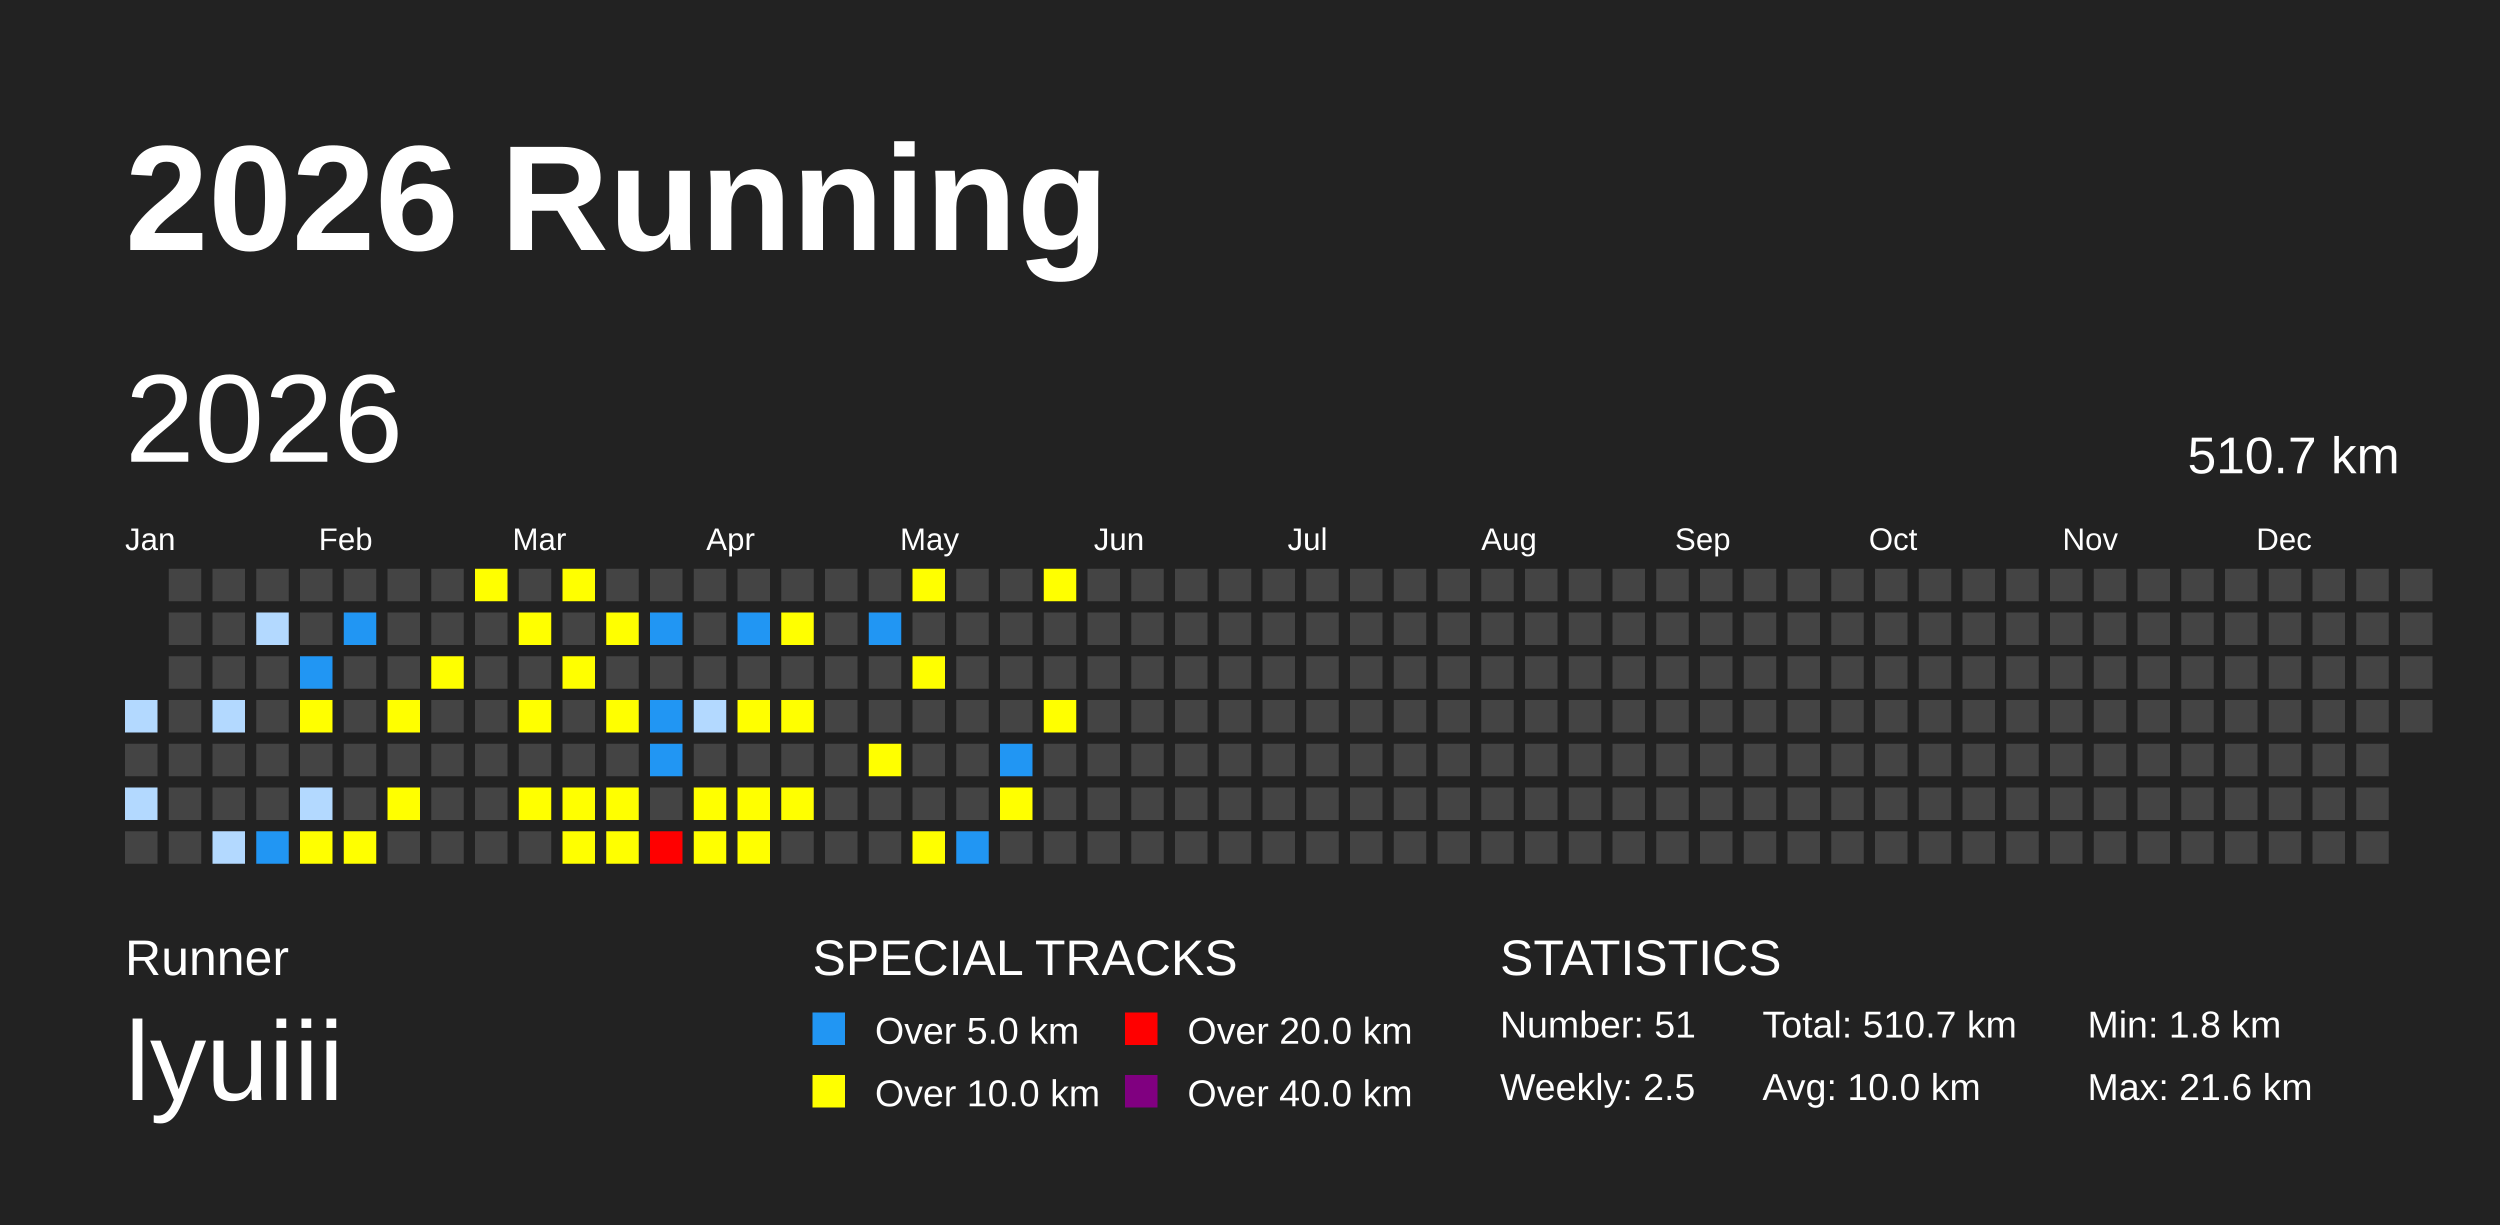
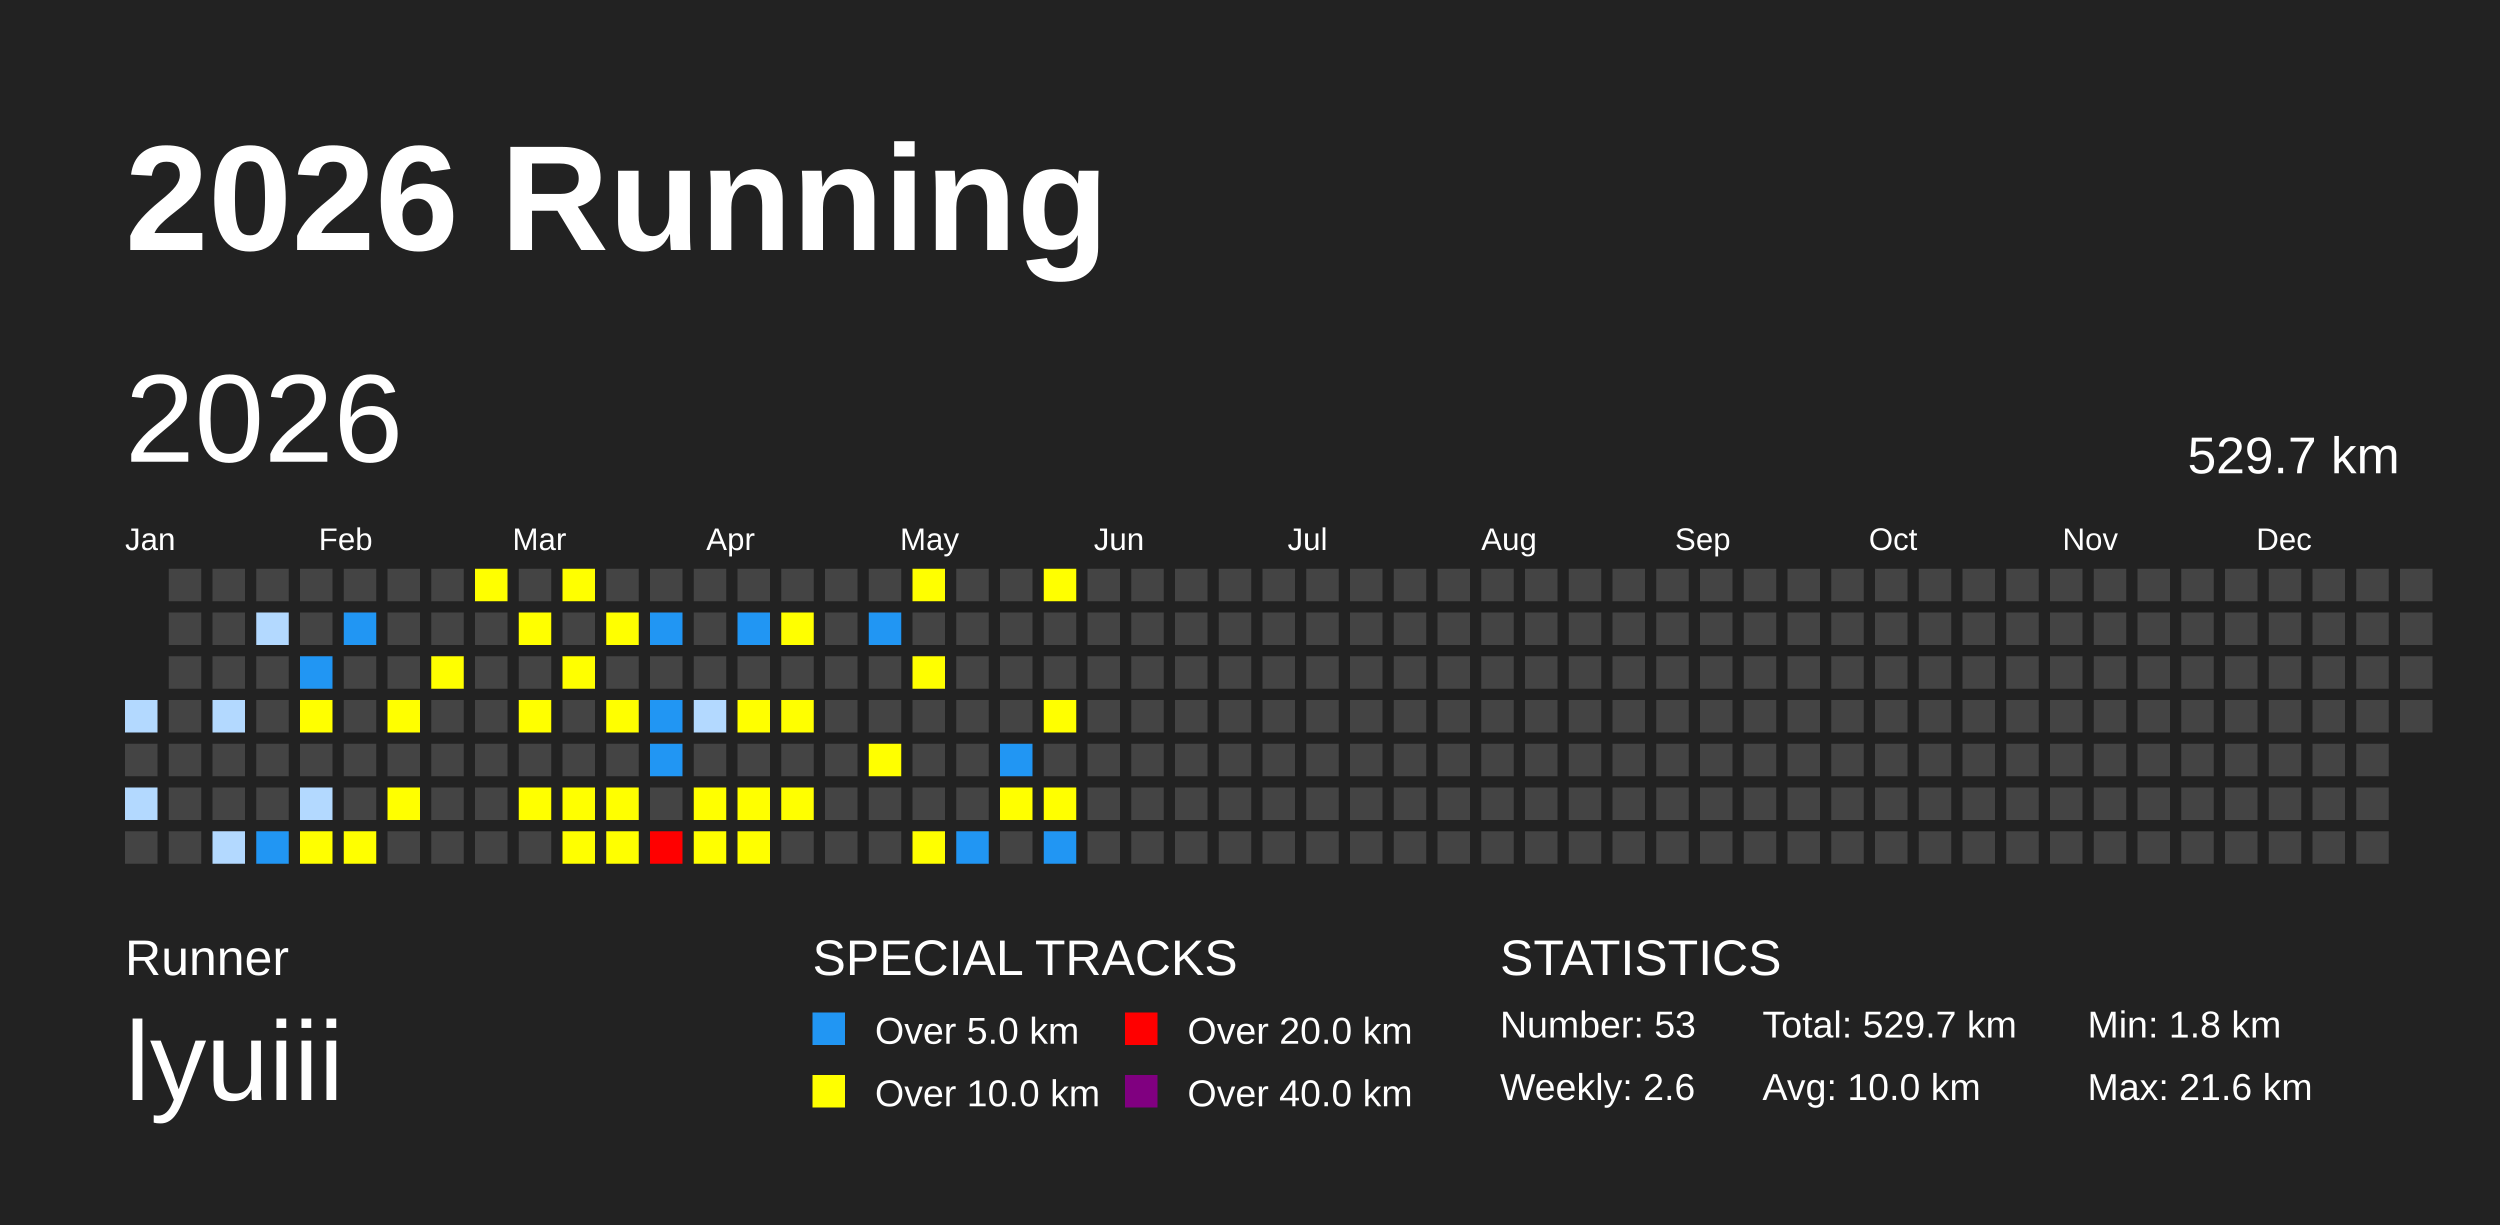
<svg xmlns="http://www.w3.org/2000/svg" baseProfile="full" height="98mm" version="1.1" viewBox="0,0,200,98" width="200mm">
  <defs />
  <rect fill="#222222" height="98" width="200" x="0" y="0" />
  <text fill="#FFFFFF" style="font-size:12px; font-family:Arial; font-weight:bold;" x="10" y="20">2026 Running</text>
  <text fill="#FFFFFF" style="font-size:4px; font-family:Arial" x="10" y="78">Runner</text>
  <text fill="#FFFFFF" style="font-size:9px; font-family:Arial" x="10" y="88">lyuiii</text>
  <text fill="#FFFFFF" style="font-size:4px; font-family:Arial" x="65" y="78">SPECIAL TRACKS</text>
  <rect fill="#2196F3" height="2.6" width="2.6" x="65" y="81" />
  <text fill="#FFFFFF" style="font-size:3px; font-family:Arial" x="70" y="83.5">Over 5.0 km</text>
  <rect fill="yellow" height="2.6" width="2.6" x="65" y="86" />
  <text fill="#FFFFFF" style="font-size:3px; font-family:Arial" x="70" y="88.5">Over 10.0 km</text>
  <rect fill="red" height="2.6" width="2.6" x="90" y="81" />
  <text fill="#FFFFFF" style="font-size:3px; font-family:Arial" x="95" y="83.5">Over 20.0 km</text>
  <rect fill="purple" height="2.6" width="2.6" x="90" y="86" />
  <text fill="#FFFFFF" style="font-size:3px; font-family:Arial" x="95" y="88.5">Over 40.0 km</text>
  <text fill="#FFFFFF" style="font-size:4px; font-family:Arial" x="120" y="78">STATISTICS</text>
-   <text fill="#FFFFFF" style="font-size:3px; font-family:Arial" x="120" y="83">Number: 51</text>
-   <text fill="#FFFFFF" style="font-size:3px; font-family:Arial" x="120" y="88">Weekly: 2.5</text>
-   <text fill="#FFFFFF" style="font-size:3px; font-family:Arial" x="141" y="83">Total: 510.7 km</text>
+   <text fill="#FFFFFF" style="font-size:3px; font-family:Arial" x="120" y="83">Number: 53</text>
+   <text fill="#FFFFFF" style="font-size:3px; font-family:Arial" x="120" y="88">Weekly: 2.6</text>
+   <text fill="#FFFFFF" style="font-size:3px; font-family:Arial" x="141" y="83">Total: 529.7 km</text>
  <text fill="#FFFFFF" style="font-size:3px; font-family:Arial" x="141" y="88">Avg: 10.0 km</text>
  <text fill="#FFFFFF" style="font-size:3px; font-family:Arial" x="167" y="83">Min: 1.8 km</text>
  <text fill="#FFFFFF" style="font-size:3px; font-family:Arial" x="167" y="88">Max: 21.6 km</text>
  <text dominant-baseline="hanging" fill="#FFFFFF" style="font-size:10.0px; font-family:Arial;" x="10" y="30">2026</text>
-   <text dominant-baseline="hanging" fill="#FFFFFF" style="font-size:4.125px; font-family:Arial;" x="175" y="35">510.7 km</text>
+   <text dominant-baseline="hanging" fill="#FFFFFF" style="font-size:4.125px; font-family:Arial;" x="175" y="35">529.7 km</text>
  <text fill="#FFFFFF" style="font-size:2.5px; font-family:Arial" x="10.0" y="44">Jan</text>
  <text fill="#FFFFFF" style="font-size:2.5px; font-family:Arial" x="25.5" y="44">Feb</text>
  <text fill="#FFFFFF" style="font-size:2.5px; font-family:Arial" x="41.0" y="44">Mar</text>
  <text fill="#FFFFFF" style="font-size:2.5px; font-family:Arial" x="56.5" y="44">Apr</text>
  <text fill="#FFFFFF" style="font-size:2.5px; font-family:Arial" x="72.0" y="44">May</text>
  <text fill="#FFFFFF" style="font-size:2.5px; font-family:Arial" x="87.5" y="44">Jun</text>
  <text fill="#FFFFFF" style="font-size:2.5px; font-family:Arial" x="103.0" y="44">Jul</text>
  <text fill="#FFFFFF" style="font-size:2.5px; font-family:Arial" x="118.5" y="44">Aug</text>
  <text fill="#FFFFFF" style="font-size:2.5px; font-family:Arial" x="134.0" y="44">Sep</text>
  <text fill="#FFFFFF" style="font-size:2.5px; font-family:Arial" x="149.5" y="44">Oct</text>
  <text fill="#FFFFFF" style="font-size:2.5px; font-family:Arial" x="165.0" y="44">Nov</text>
  <text fill="#FFFFFF" style="font-size:2.5px; font-family:Arial" x="180.5" y="44">Dec</text>
  <rect fill="#b3d9ff" height="2.6" width="2.6" x="10.0" y="56.0" />
  <rect fill="#444444" height="2.6" width="2.6" x="10.0" y="59.5" />
  <rect fill="#b3d9ff" height="2.6" width="2.6" x="10.0" y="63.0" />
  <rect fill="#444444" height="2.6" width="2.6" x="10.0" y="66.5" />
  <rect fill="#444444" height="2.6" width="2.6" x="13.5" y="45.5" />
  <rect fill="#444444" height="2.6" width="2.6" x="13.5" y="49.0" />
  <rect fill="#444444" height="2.6" width="2.6" x="13.5" y="52.5" />
  <rect fill="#444444" height="2.6" width="2.6" x="13.5" y="56.0" />
  <rect fill="#444444" height="2.6" width="2.6" x="13.5" y="59.5" />
  <rect fill="#444444" height="2.6" width="2.6" x="13.5" y="63.0" />
  <rect fill="#444444" height="2.6" width="2.6" x="13.5" y="66.5" />
  <rect fill="#444444" height="2.6" width="2.6" x="17.0" y="45.5" />
  <rect fill="#444444" height="2.6" width="2.6" x="17.0" y="49.0" />
  <rect fill="#444444" height="2.6" width="2.6" x="17.0" y="52.5" />
  <rect fill="#b3d9ff" height="2.6" width="2.6" x="17.0" y="56.0" />
  <rect fill="#444444" height="2.6" width="2.6" x="17.0" y="59.5" />
  <rect fill="#444444" height="2.6" width="2.6" x="17.0" y="63.0" />
  <rect fill="#b3d9ff" height="2.6" width="2.6" x="17.0" y="66.5" />
  <rect fill="#444444" height="2.6" width="2.6" x="20.5" y="45.5" />
  <rect fill="#b3d9ff" height="2.6" width="2.6" x="20.5" y="49.0" />
  <rect fill="#444444" height="2.6" width="2.6" x="20.5" y="52.5" />
  <rect fill="#444444" height="2.6" width="2.6" x="20.5" y="56.0" />
  <rect fill="#444444" height="2.6" width="2.6" x="20.5" y="59.5" />
  <rect fill="#444444" height="2.6" width="2.6" x="20.5" y="63.0" />
  <rect fill="#2196F3" height="2.6" width="2.6" x="20.5" y="66.5" />
  <rect fill="#444444" height="2.6" width="2.6" x="24.0" y="45.5" />
  <rect fill="#444444" height="2.6" width="2.6" x="24.0" y="49.0" />
  <rect fill="#2196F3" height="2.6" width="2.6" x="24.0" y="52.5" />
  <rect fill="yellow" height="2.6" width="2.6" x="24.0" y="56.0" />
  <rect fill="#444444" height="2.6" width="2.6" x="24.0" y="59.5" />
  <rect fill="#b3d9ff" height="2.6" width="2.6" x="24.0" y="63.0" />
  <rect fill="yellow" height="2.6" width="2.6" x="24.0" y="66.5" />
  <rect fill="#444444" height="2.6" width="2.6" x="27.5" y="45.5" />
  <rect fill="#2196F3" height="2.6" width="2.6" x="27.5" y="49.0" />
  <rect fill="#444444" height="2.6" width="2.6" x="27.5" y="52.5" />
  <rect fill="#444444" height="2.6" width="2.6" x="27.5" y="56.0" />
  <rect fill="#444444" height="2.6" width="2.6" x="27.5" y="59.5" />
  <rect fill="#444444" height="2.6" width="2.6" x="27.5" y="63.0" />
  <rect fill="yellow" height="2.6" width="2.6" x="27.5" y="66.5" />
  <rect fill="#444444" height="2.6" width="2.6" x="31.0" y="45.5" />
  <rect fill="#444444" height="2.6" width="2.6" x="31.0" y="49.0" />
  <rect fill="#444444" height="2.6" width="2.6" x="31.0" y="52.5" />
  <rect fill="yellow" height="2.6" width="2.6" x="31.0" y="56.0" />
  <rect fill="#444444" height="2.6" width="2.6" x="31.0" y="59.5" />
  <rect fill="yellow" height="2.6" width="2.6" x="31.0" y="63.0" />
  <rect fill="#444444" height="2.6" width="2.6" x="31.0" y="66.5" />
  <rect fill="#444444" height="2.6" width="2.6" x="34.5" y="45.5" />
  <rect fill="#444444" height="2.6" width="2.6" x="34.5" y="49.0" />
  <rect fill="yellow" height="2.6" width="2.6" x="34.5" y="52.5" />
  <rect fill="#444444" height="2.6" width="2.6" x="34.5" y="56.0" />
  <rect fill="#444444" height="2.6" width="2.6" x="34.5" y="59.5" />
  <rect fill="#444444" height="2.6" width="2.6" x="34.5" y="63.0" />
  <rect fill="#444444" height="2.6" width="2.6" x="34.5" y="66.5" />
  <rect fill="yellow" height="2.6" width="2.6" x="38.0" y="45.5" />
  <rect fill="#444444" height="2.6" width="2.6" x="38.0" y="49.0" />
  <rect fill="#444444" height="2.6" width="2.6" x="38.0" y="52.5" />
  <rect fill="#444444" height="2.6" width="2.6" x="38.0" y="56.0" />
  <rect fill="#444444" height="2.6" width="2.6" x="38.0" y="59.5" />
  <rect fill="#444444" height="2.6" width="2.6" x="38.0" y="63.0" />
  <rect fill="#444444" height="2.6" width="2.6" x="38.0" y="66.5" />
  <rect fill="#444444" height="2.6" width="2.6" x="41.5" y="45.5" />
  <rect fill="yellow" height="2.6" width="2.6" x="41.5" y="49.0" />
  <rect fill="#444444" height="2.6" width="2.6" x="41.5" y="52.5" />
  <rect fill="yellow" height="2.6" width="2.6" x="41.5" y="56.0" />
  <rect fill="#444444" height="2.6" width="2.6" x="41.5" y="59.5" />
  <rect fill="yellow" height="2.6" width="2.6" x="41.5" y="63.0" />
  <rect fill="#444444" height="2.6" width="2.6" x="41.5" y="66.5" />
  <rect fill="yellow" height="2.6" width="2.6" x="45.0" y="45.5" />
  <rect fill="#444444" height="2.6" width="2.6" x="45.0" y="49.0" />
  <rect fill="yellow" height="2.6" width="2.6" x="45.0" y="52.5" />
  <rect fill="#444444" height="2.6" width="2.6" x="45.0" y="56.0" />
  <rect fill="#444444" height="2.6" width="2.6" x="45.0" y="59.5" />
  <rect fill="yellow" height="2.6" width="2.6" x="45.0" y="63.0" />
  <rect fill="yellow" height="2.6" width="2.6" x="45.0" y="66.5" />
  <rect fill="#444444" height="2.6" width="2.6" x="48.5" y="45.5" />
  <rect fill="yellow" height="2.6" width="2.6" x="48.5" y="49.0" />
  <rect fill="#444444" height="2.6" width="2.6" x="48.5" y="52.5" />
  <rect fill="yellow" height="2.6" width="2.6" x="48.5" y="56.0" />
  <rect fill="#444444" height="2.6" width="2.6" x="48.5" y="59.5" />
  <rect fill="yellow" height="2.6" width="2.6" x="48.5" y="63.0" />
  <rect fill="yellow" height="2.6" width="2.6" x="48.5" y="66.5" />
  <rect fill="#444444" height="2.6" width="2.6" x="52.0" y="45.5" />
  <rect fill="#2196F3" height="2.6" width="2.6" x="52.0" y="49.0" />
  <rect fill="#444444" height="2.6" width="2.6" x="52.0" y="52.5" />
  <rect fill="#2196F3" height="2.6" width="2.6" x="52.0" y="56.0" />
  <rect fill="#2196F3" height="2.6" width="2.6" x="52.0" y="59.5" />
  <rect fill="#444444" height="2.6" width="2.6" x="52.0" y="63.0" />
  <rect fill="red" height="2.6" width="2.6" x="52.0" y="66.5" />
  <rect fill="#444444" height="2.6" width="2.6" x="55.5" y="45.5" />
  <rect fill="#444444" height="2.6" width="2.6" x="55.5" y="49.0" />
  <rect fill="#444444" height="2.6" width="2.6" x="55.5" y="52.5" />
  <rect fill="#b3d9ff" height="2.6" width="2.6" x="55.5" y="56.0" />
  <rect fill="#444444" height="2.6" width="2.6" x="55.5" y="59.5" />
  <rect fill="yellow" height="2.6" width="2.6" x="55.5" y="63.0" />
  <rect fill="yellow" height="2.6" width="2.6" x="55.5" y="66.5" />
  <rect fill="#444444" height="2.6" width="2.6" x="59.0" y="45.5" />
  <rect fill="#2196F3" height="2.6" width="2.6" x="59.0" y="49.0" />
  <rect fill="#444444" height="2.6" width="2.6" x="59.0" y="52.5" />
  <rect fill="yellow" height="2.6" width="2.6" x="59.0" y="56.0" />
  <rect fill="#444444" height="2.6" width="2.6" x="59.0" y="59.5" />
  <rect fill="yellow" height="2.6" width="2.6" x="59.0" y="63.0" />
  <rect fill="yellow" height="2.6" width="2.6" x="59.0" y="66.5" />
  <rect fill="#444444" height="2.6" width="2.6" x="62.5" y="45.5" />
  <rect fill="yellow" height="2.6" width="2.6" x="62.5" y="49.0" />
  <rect fill="#444444" height="2.6" width="2.6" x="62.5" y="52.5" />
  <rect fill="yellow" height="2.6" width="2.6" x="62.5" y="56.0" />
  <rect fill="#444444" height="2.6" width="2.6" x="62.5" y="59.5" />
  <rect fill="yellow" height="2.6" width="2.6" x="62.5" y="63.0" />
  <rect fill="#444444" height="2.6" width="2.6" x="62.5" y="66.5" />
  <rect fill="#444444" height="2.6" width="2.6" x="66.0" y="45.5" />
  <rect fill="#444444" height="2.6" width="2.6" x="66.0" y="49.0" />
  <rect fill="#444444" height="2.6" width="2.6" x="66.0" y="52.5" />
  <rect fill="#444444" height="2.6" width="2.6" x="66.0" y="56.0" />
  <rect fill="#444444" height="2.6" width="2.6" x="66.0" y="59.5" />
  <rect fill="#444444" height="2.6" width="2.6" x="66.0" y="63.0" />
  <rect fill="#444444" height="2.6" width="2.6" x="66.0" y="66.5" />
  <rect fill="#444444" height="2.6" width="2.6" x="69.5" y="45.5" />
  <rect fill="#2196F3" height="2.6" width="2.6" x="69.5" y="49.0" />
  <rect fill="#444444" height="2.6" width="2.6" x="69.5" y="52.5" />
  <rect fill="#444444" height="2.6" width="2.6" x="69.5" y="56.0" />
  <rect fill="yellow" height="2.6" width="2.6" x="69.5" y="59.5" />
  <rect fill="#444444" height="2.6" width="2.6" x="69.5" y="63.0" />
  <rect fill="#444444" height="2.6" width="2.6" x="69.5" y="66.5" />
  <rect fill="yellow" height="2.6" width="2.6" x="73.0" y="45.5" />
  <rect fill="#444444" height="2.6" width="2.6" x="73.0" y="49.0" />
  <rect fill="yellow" height="2.6" width="2.6" x="73.0" y="52.5" />
  <rect fill="#444444" height="2.6" width="2.6" x="73.0" y="56.0" />
  <rect fill="#444444" height="2.6" width="2.6" x="73.0" y="59.5" />
  <rect fill="#444444" height="2.6" width="2.6" x="73.0" y="63.0" />
  <rect fill="yellow" height="2.6" width="2.6" x="73.0" y="66.5" />
  <rect fill="#444444" height="2.6" width="2.6" x="76.5" y="45.5" />
  <rect fill="#444444" height="2.6" width="2.6" x="76.5" y="49.0" />
  <rect fill="#444444" height="2.6" width="2.6" x="76.5" y="52.5" />
  <rect fill="#444444" height="2.6" width="2.6" x="76.5" y="56.0" />
  <rect fill="#444444" height="2.6" width="2.6" x="76.5" y="59.5" />
  <rect fill="#444444" height="2.6" width="2.6" x="76.5" y="63.0" />
  <rect fill="#2196F3" height="2.6" width="2.6" x="76.5" y="66.5" />
  <rect fill="#444444" height="2.6" width="2.6" x="80.0" y="45.5" />
  <rect fill="#444444" height="2.6" width="2.6" x="80.0" y="49.0" />
  <rect fill="#444444" height="2.6" width="2.6" x="80.0" y="52.5" />
  <rect fill="#444444" height="2.6" width="2.6" x="80.0" y="56.0" />
  <rect fill="#2196F3" height="2.6" width="2.6" x="80.0" y="59.5" />
  <rect fill="yellow" height="2.6" width="2.6" x="80.0" y="63.0" />
  <rect fill="#444444" height="2.6" width="2.6" x="80.0" y="66.5" />
  <rect fill="yellow" height="2.6" width="2.6" x="83.5" y="45.5" />
  <rect fill="#444444" height="2.6" width="2.6" x="83.5" y="49.0" />
  <rect fill="#444444" height="2.6" width="2.6" x="83.5" y="52.5" />
  <rect fill="yellow" height="2.6" width="2.6" x="83.5" y="56.0" />
  <rect fill="#444444" height="2.6" width="2.6" x="83.5" y="59.5" />
-   <rect fill="#444444" height="2.6" width="2.6" x="83.5" y="63.0" />
-   <rect fill="#444444" height="2.6" width="2.6" x="83.5" y="66.5" />
+   <rect fill="yellow" height="2.6" width="2.6" x="83.5" y="63.0" />
+   <rect fill="#2196F3" height="2.6" width="2.6" x="83.5" y="66.5" />
  <rect fill="#444444" height="2.6" width="2.6" x="87.0" y="45.5" />
  <rect fill="#444444" height="2.6" width="2.6" x="87.0" y="49.0" />
  <rect fill="#444444" height="2.6" width="2.6" x="87.0" y="52.5" />
  <rect fill="#444444" height="2.6" width="2.6" x="87.0" y="56.0" />
  <rect fill="#444444" height="2.6" width="2.6" x="87.0" y="59.5" />
  <rect fill="#444444" height="2.6" width="2.6" x="87.0" y="63.0" />
  <rect fill="#444444" height="2.6" width="2.6" x="87.0" y="66.5" />
  <rect fill="#444444" height="2.6" width="2.6" x="90.5" y="45.5" />
  <rect fill="#444444" height="2.6" width="2.6" x="90.5" y="49.0" />
  <rect fill="#444444" height="2.6" width="2.6" x="90.5" y="52.5" />
  <rect fill="#444444" height="2.6" width="2.6" x="90.5" y="56.0" />
  <rect fill="#444444" height="2.6" width="2.6" x="90.5" y="59.5" />
  <rect fill="#444444" height="2.6" width="2.6" x="90.5" y="63.0" />
  <rect fill="#444444" height="2.6" width="2.6" x="90.5" y="66.5" />
  <rect fill="#444444" height="2.6" width="2.6" x="94.0" y="45.5" />
  <rect fill="#444444" height="2.6" width="2.6" x="94.0" y="49.0" />
  <rect fill="#444444" height="2.6" width="2.6" x="94.0" y="52.5" />
  <rect fill="#444444" height="2.6" width="2.6" x="94.0" y="56.0" />
  <rect fill="#444444" height="2.6" width="2.6" x="94.0" y="59.5" />
  <rect fill="#444444" height="2.6" width="2.6" x="94.0" y="63.0" />
  <rect fill="#444444" height="2.6" width="2.6" x="94.0" y="66.5" />
  <rect fill="#444444" height="2.6" width="2.6" x="97.5" y="45.5" />
  <rect fill="#444444" height="2.6" width="2.6" x="97.5" y="49.0" />
  <rect fill="#444444" height="2.6" width="2.6" x="97.5" y="52.5" />
  <rect fill="#444444" height="2.6" width="2.6" x="97.5" y="56.0" />
  <rect fill="#444444" height="2.6" width="2.6" x="97.5" y="59.5" />
  <rect fill="#444444" height="2.6" width="2.6" x="97.5" y="63.0" />
  <rect fill="#444444" height="2.6" width="2.6" x="97.5" y="66.5" />
  <rect fill="#444444" height="2.6" width="2.6" x="101.0" y="45.5" />
  <rect fill="#444444" height="2.6" width="2.6" x="101.0" y="49.0" />
  <rect fill="#444444" height="2.6" width="2.6" x="101.0" y="52.5" />
  <rect fill="#444444" height="2.6" width="2.6" x="101.0" y="56.0" />
  <rect fill="#444444" height="2.6" width="2.6" x="101.0" y="59.5" />
  <rect fill="#444444" height="2.6" width="2.6" x="101.0" y="63.0" />
  <rect fill="#444444" height="2.6" width="2.6" x="101.0" y="66.5" />
  <rect fill="#444444" height="2.6" width="2.6" x="104.5" y="45.5" />
  <rect fill="#444444" height="2.6" width="2.6" x="104.5" y="49.0" />
  <rect fill="#444444" height="2.6" width="2.6" x="104.5" y="52.5" />
  <rect fill="#444444" height="2.6" width="2.6" x="104.5" y="56.0" />
  <rect fill="#444444" height="2.6" width="2.6" x="104.5" y="59.5" />
  <rect fill="#444444" height="2.6" width="2.6" x="104.5" y="63.0" />
  <rect fill="#444444" height="2.6" width="2.6" x="104.5" y="66.5" />
  <rect fill="#444444" height="2.6" width="2.6" x="108.0" y="45.5" />
  <rect fill="#444444" height="2.6" width="2.6" x="108.0" y="49.0" />
  <rect fill="#444444" height="2.6" width="2.6" x="108.0" y="52.5" />
  <rect fill="#444444" height="2.6" width="2.6" x="108.0" y="56.0" />
  <rect fill="#444444" height="2.6" width="2.6" x="108.0" y="59.5" />
  <rect fill="#444444" height="2.6" width="2.6" x="108.0" y="63.0" />
  <rect fill="#444444" height="2.6" width="2.6" x="108.0" y="66.5" />
  <rect fill="#444444" height="2.6" width="2.6" x="111.5" y="45.5" />
  <rect fill="#444444" height="2.6" width="2.6" x="111.5" y="49.0" />
  <rect fill="#444444" height="2.6" width="2.6" x="111.5" y="52.5" />
  <rect fill="#444444" height="2.6" width="2.6" x="111.5" y="56.0" />
  <rect fill="#444444" height="2.6" width="2.6" x="111.5" y="59.5" />
  <rect fill="#444444" height="2.6" width="2.6" x="111.5" y="63.0" />
  <rect fill="#444444" height="2.6" width="2.6" x="111.5" y="66.5" />
  <rect fill="#444444" height="2.6" width="2.6" x="115.0" y="45.5" />
  <rect fill="#444444" height="2.6" width="2.6" x="115.0" y="49.0" />
  <rect fill="#444444" height="2.6" width="2.6" x="115.0" y="52.5" />
  <rect fill="#444444" height="2.6" width="2.6" x="115.0" y="56.0" />
  <rect fill="#444444" height="2.6" width="2.6" x="115.0" y="59.5" />
  <rect fill="#444444" height="2.6" width="2.6" x="115.0" y="63.0" />
  <rect fill="#444444" height="2.6" width="2.6" x="115.0" y="66.5" />
  <rect fill="#444444" height="2.6" width="2.6" x="118.5" y="45.5" />
  <rect fill="#444444" height="2.6" width="2.6" x="118.5" y="49.0" />
  <rect fill="#444444" height="2.6" width="2.6" x="118.5" y="52.5" />
  <rect fill="#444444" height="2.6" width="2.6" x="118.5" y="56.0" />
  <rect fill="#444444" height="2.6" width="2.6" x="118.5" y="59.5" />
  <rect fill="#444444" height="2.6" width="2.6" x="118.5" y="63.0" />
  <rect fill="#444444" height="2.6" width="2.6" x="118.5" y="66.5" />
  <rect fill="#444444" height="2.6" width="2.6" x="122.0" y="45.5" />
  <rect fill="#444444" height="2.6" width="2.6" x="122.0" y="49.0" />
  <rect fill="#444444" height="2.6" width="2.6" x="122.0" y="52.5" />
  <rect fill="#444444" height="2.6" width="2.6" x="122.0" y="56.0" />
  <rect fill="#444444" height="2.6" width="2.6" x="122.0" y="59.5" />
  <rect fill="#444444" height="2.6" width="2.6" x="122.0" y="63.0" />
  <rect fill="#444444" height="2.6" width="2.6" x="122.0" y="66.5" />
  <rect fill="#444444" height="2.6" width="2.6" x="125.5" y="45.5" />
  <rect fill="#444444" height="2.6" width="2.6" x="125.5" y="49.0" />
  <rect fill="#444444" height="2.6" width="2.6" x="125.5" y="52.5" />
  <rect fill="#444444" height="2.6" width="2.6" x="125.5" y="56.0" />
  <rect fill="#444444" height="2.6" width="2.6" x="125.5" y="59.5" />
  <rect fill="#444444" height="2.6" width="2.6" x="125.5" y="63.0" />
  <rect fill="#444444" height="2.6" width="2.6" x="125.5" y="66.5" />
  <rect fill="#444444" height="2.6" width="2.6" x="129.0" y="45.5" />
  <rect fill="#444444" height="2.6" width="2.6" x="129.0" y="49.0" />
  <rect fill="#444444" height="2.6" width="2.6" x="129.0" y="52.5" />
  <rect fill="#444444" height="2.6" width="2.6" x="129.0" y="56.0" />
  <rect fill="#444444" height="2.6" width="2.6" x="129.0" y="59.5" />
  <rect fill="#444444" height="2.6" width="2.6" x="129.0" y="63.0" />
  <rect fill="#444444" height="2.6" width="2.6" x="129.0" y="66.5" />
  <rect fill="#444444" height="2.6" width="2.6" x="132.5" y="45.5" />
  <rect fill="#444444" height="2.6" width="2.6" x="132.5" y="49.0" />
  <rect fill="#444444" height="2.6" width="2.6" x="132.5" y="52.5" />
  <rect fill="#444444" height="2.6" width="2.6" x="132.5" y="56.0" />
  <rect fill="#444444" height="2.6" width="2.6" x="132.5" y="59.5" />
  <rect fill="#444444" height="2.6" width="2.6" x="132.5" y="63.0" />
  <rect fill="#444444" height="2.6" width="2.6" x="132.5" y="66.5" />
  <rect fill="#444444" height="2.6" width="2.6" x="136.0" y="45.5" />
  <rect fill="#444444" height="2.6" width="2.6" x="136.0" y="49.0" />
  <rect fill="#444444" height="2.6" width="2.6" x="136.0" y="52.5" />
  <rect fill="#444444" height="2.6" width="2.6" x="136.0" y="56.0" />
  <rect fill="#444444" height="2.6" width="2.6" x="136.0" y="59.5" />
  <rect fill="#444444" height="2.6" width="2.6" x="136.0" y="63.0" />
  <rect fill="#444444" height="2.6" width="2.6" x="136.0" y="66.5" />
  <rect fill="#444444" height="2.6" width="2.6" x="139.5" y="45.5" />
  <rect fill="#444444" height="2.6" width="2.6" x="139.5" y="49.0" />
  <rect fill="#444444" height="2.6" width="2.6" x="139.5" y="52.5" />
  <rect fill="#444444" height="2.6" width="2.6" x="139.5" y="56.0" />
  <rect fill="#444444" height="2.6" width="2.6" x="139.5" y="59.5" />
  <rect fill="#444444" height="2.6" width="2.6" x="139.5" y="63.0" />
  <rect fill="#444444" height="2.6" width="2.6" x="139.5" y="66.5" />
  <rect fill="#444444" height="2.6" width="2.6" x="143.0" y="45.5" />
  <rect fill="#444444" height="2.6" width="2.6" x="143.0" y="49.0" />
  <rect fill="#444444" height="2.6" width="2.6" x="143.0" y="52.5" />
  <rect fill="#444444" height="2.6" width="2.6" x="143.0" y="56.0" />
  <rect fill="#444444" height="2.6" width="2.6" x="143.0" y="59.5" />
  <rect fill="#444444" height="2.6" width="2.6" x="143.0" y="63.0" />
  <rect fill="#444444" height="2.6" width="2.6" x="143.0" y="66.5" />
  <rect fill="#444444" height="2.6" width="2.6" x="146.5" y="45.5" />
  <rect fill="#444444" height="2.6" width="2.6" x="146.5" y="49.0" />
  <rect fill="#444444" height="2.6" width="2.6" x="146.5" y="52.5" />
  <rect fill="#444444" height="2.6" width="2.6" x="146.5" y="56.0" />
  <rect fill="#444444" height="2.6" width="2.6" x="146.5" y="59.5" />
  <rect fill="#444444" height="2.6" width="2.6" x="146.5" y="63.0" />
  <rect fill="#444444" height="2.6" width="2.6" x="146.5" y="66.5" />
  <rect fill="#444444" height="2.6" width="2.6" x="150.0" y="45.5" />
  <rect fill="#444444" height="2.6" width="2.6" x="150.0" y="49.0" />
  <rect fill="#444444" height="2.6" width="2.6" x="150.0" y="52.5" />
  <rect fill="#444444" height="2.6" width="2.6" x="150.0" y="56.0" />
  <rect fill="#444444" height="2.6" width="2.6" x="150.0" y="59.5" />
  <rect fill="#444444" height="2.6" width="2.6" x="150.0" y="63.0" />
  <rect fill="#444444" height="2.6" width="2.6" x="150.0" y="66.5" />
  <rect fill="#444444" height="2.6" width="2.6" x="153.5" y="45.5" />
  <rect fill="#444444" height="2.6" width="2.6" x="153.5" y="49.0" />
  <rect fill="#444444" height="2.6" width="2.6" x="153.5" y="52.5" />
  <rect fill="#444444" height="2.6" width="2.6" x="153.5" y="56.0" />
  <rect fill="#444444" height="2.6" width="2.6" x="153.5" y="59.5" />
  <rect fill="#444444" height="2.6" width="2.6" x="153.5" y="63.0" />
  <rect fill="#444444" height="2.6" width="2.6" x="153.5" y="66.5" />
  <rect fill="#444444" height="2.6" width="2.6" x="157.0" y="45.5" />
  <rect fill="#444444" height="2.6" width="2.6" x="157.0" y="49.0" />
  <rect fill="#444444" height="2.6" width="2.6" x="157.0" y="52.5" />
  <rect fill="#444444" height="2.6" width="2.6" x="157.0" y="56.0" />
  <rect fill="#444444" height="2.6" width="2.6" x="157.0" y="59.5" />
  <rect fill="#444444" height="2.6" width="2.6" x="157.0" y="63.0" />
  <rect fill="#444444" height="2.6" width="2.6" x="157.0" y="66.5" />
  <rect fill="#444444" height="2.6" width="2.6" x="160.5" y="45.5" />
  <rect fill="#444444" height="2.6" width="2.6" x="160.5" y="49.0" />
  <rect fill="#444444" height="2.6" width="2.6" x="160.5" y="52.5" />
  <rect fill="#444444" height="2.6" width="2.6" x="160.5" y="56.0" />
  <rect fill="#444444" height="2.6" width="2.6" x="160.5" y="59.5" />
  <rect fill="#444444" height="2.6" width="2.6" x="160.5" y="63.0" />
  <rect fill="#444444" height="2.6" width="2.6" x="160.5" y="66.5" />
  <rect fill="#444444" height="2.6" width="2.6" x="164.0" y="45.5" />
  <rect fill="#444444" height="2.6" width="2.6" x="164.0" y="49.0" />
  <rect fill="#444444" height="2.6" width="2.6" x="164.0" y="52.5" />
  <rect fill="#444444" height="2.6" width="2.6" x="164.0" y="56.0" />
  <rect fill="#444444" height="2.6" width="2.6" x="164.0" y="59.5" />
  <rect fill="#444444" height="2.6" width="2.6" x="164.0" y="63.0" />
  <rect fill="#444444" height="2.6" width="2.6" x="164.0" y="66.5" />
  <rect fill="#444444" height="2.6" width="2.6" x="167.5" y="45.5" />
  <rect fill="#444444" height="2.6" width="2.6" x="167.5" y="49.0" />
  <rect fill="#444444" height="2.6" width="2.6" x="167.5" y="52.5" />
  <rect fill="#444444" height="2.6" width="2.6" x="167.5" y="56.0" />
  <rect fill="#444444" height="2.6" width="2.6" x="167.5" y="59.5" />
  <rect fill="#444444" height="2.6" width="2.6" x="167.5" y="63.0" />
  <rect fill="#444444" height="2.6" width="2.6" x="167.5" y="66.5" />
  <rect fill="#444444" height="2.6" width="2.6" x="171.0" y="45.5" />
  <rect fill="#444444" height="2.6" width="2.6" x="171.0" y="49.0" />
  <rect fill="#444444" height="2.6" width="2.6" x="171.0" y="52.5" />
  <rect fill="#444444" height="2.6" width="2.6" x="171.0" y="56.0" />
  <rect fill="#444444" height="2.6" width="2.6" x="171.0" y="59.5" />
  <rect fill="#444444" height="2.6" width="2.6" x="171.0" y="63.0" />
  <rect fill="#444444" height="2.6" width="2.6" x="171.0" y="66.5" />
  <rect fill="#444444" height="2.6" width="2.6" x="174.5" y="45.5" />
  <rect fill="#444444" height="2.6" width="2.6" x="174.5" y="49.0" />
  <rect fill="#444444" height="2.6" width="2.6" x="174.5" y="52.5" />
  <rect fill="#444444" height="2.6" width="2.6" x="174.5" y="56.0" />
  <rect fill="#444444" height="2.6" width="2.6" x="174.5" y="59.5" />
  <rect fill="#444444" height="2.6" width="2.6" x="174.5" y="63.0" />
  <rect fill="#444444" height="2.6" width="2.6" x="174.5" y="66.5" />
  <rect fill="#444444" height="2.6" width="2.6" x="178.0" y="45.5" />
  <rect fill="#444444" height="2.6" width="2.6" x="178.0" y="49.0" />
  <rect fill="#444444" height="2.6" width="2.6" x="178.0" y="52.5" />
  <rect fill="#444444" height="2.6" width="2.6" x="178.0" y="56.0" />
  <rect fill="#444444" height="2.6" width="2.6" x="178.0" y="59.5" />
  <rect fill="#444444" height="2.6" width="2.6" x="178.0" y="63.0" />
  <rect fill="#444444" height="2.6" width="2.6" x="178.0" y="66.5" />
  <rect fill="#444444" height="2.6" width="2.6" x="181.5" y="45.5" />
  <rect fill="#444444" height="2.6" width="2.6" x="181.5" y="49.0" />
  <rect fill="#444444" height="2.6" width="2.6" x="181.5" y="52.5" />
  <rect fill="#444444" height="2.6" width="2.6" x="181.5" y="56.0" />
  <rect fill="#444444" height="2.6" width="2.6" x="181.5" y="59.5" />
  <rect fill="#444444" height="2.6" width="2.6" x="181.5" y="63.0" />
  <rect fill="#444444" height="2.6" width="2.6" x="181.5" y="66.5" />
  <rect fill="#444444" height="2.6" width="2.6" x="185.0" y="45.5" />
  <rect fill="#444444" height="2.6" width="2.6" x="185.0" y="49.0" />
  <rect fill="#444444" height="2.6" width="2.6" x="185.0" y="52.5" />
  <rect fill="#444444" height="2.6" width="2.6" x="185.0" y="56.0" />
  <rect fill="#444444" height="2.6" width="2.6" x="185.0" y="59.5" />
  <rect fill="#444444" height="2.6" width="2.6" x="185.0" y="63.0" />
  <rect fill="#444444" height="2.6" width="2.6" x="185.0" y="66.5" />
  <rect fill="#444444" height="2.6" width="2.6" x="188.5" y="45.5" />
  <rect fill="#444444" height="2.6" width="2.6" x="188.5" y="49.0" />
  <rect fill="#444444" height="2.6" width="2.6" x="188.5" y="52.5" />
  <rect fill="#444444" height="2.6" width="2.6" x="188.5" y="56.0" />
  <rect fill="#444444" height="2.6" width="2.6" x="188.5" y="59.5" />
  <rect fill="#444444" height="2.6" width="2.6" x="188.5" y="63.0" />
  <rect fill="#444444" height="2.6" width="2.6" x="188.5" y="66.5" />
  <rect fill="#444444" height="2.6" width="2.6" x="192.0" y="45.5" />
  <rect fill="#444444" height="2.6" width="2.6" x="192.0" y="49.0" />
  <rect fill="#444444" height="2.6" width="2.6" x="192.0" y="52.5" />
  <rect fill="#444444" height="2.6" width="2.6" x="192.0" y="56.0" />
</svg>
